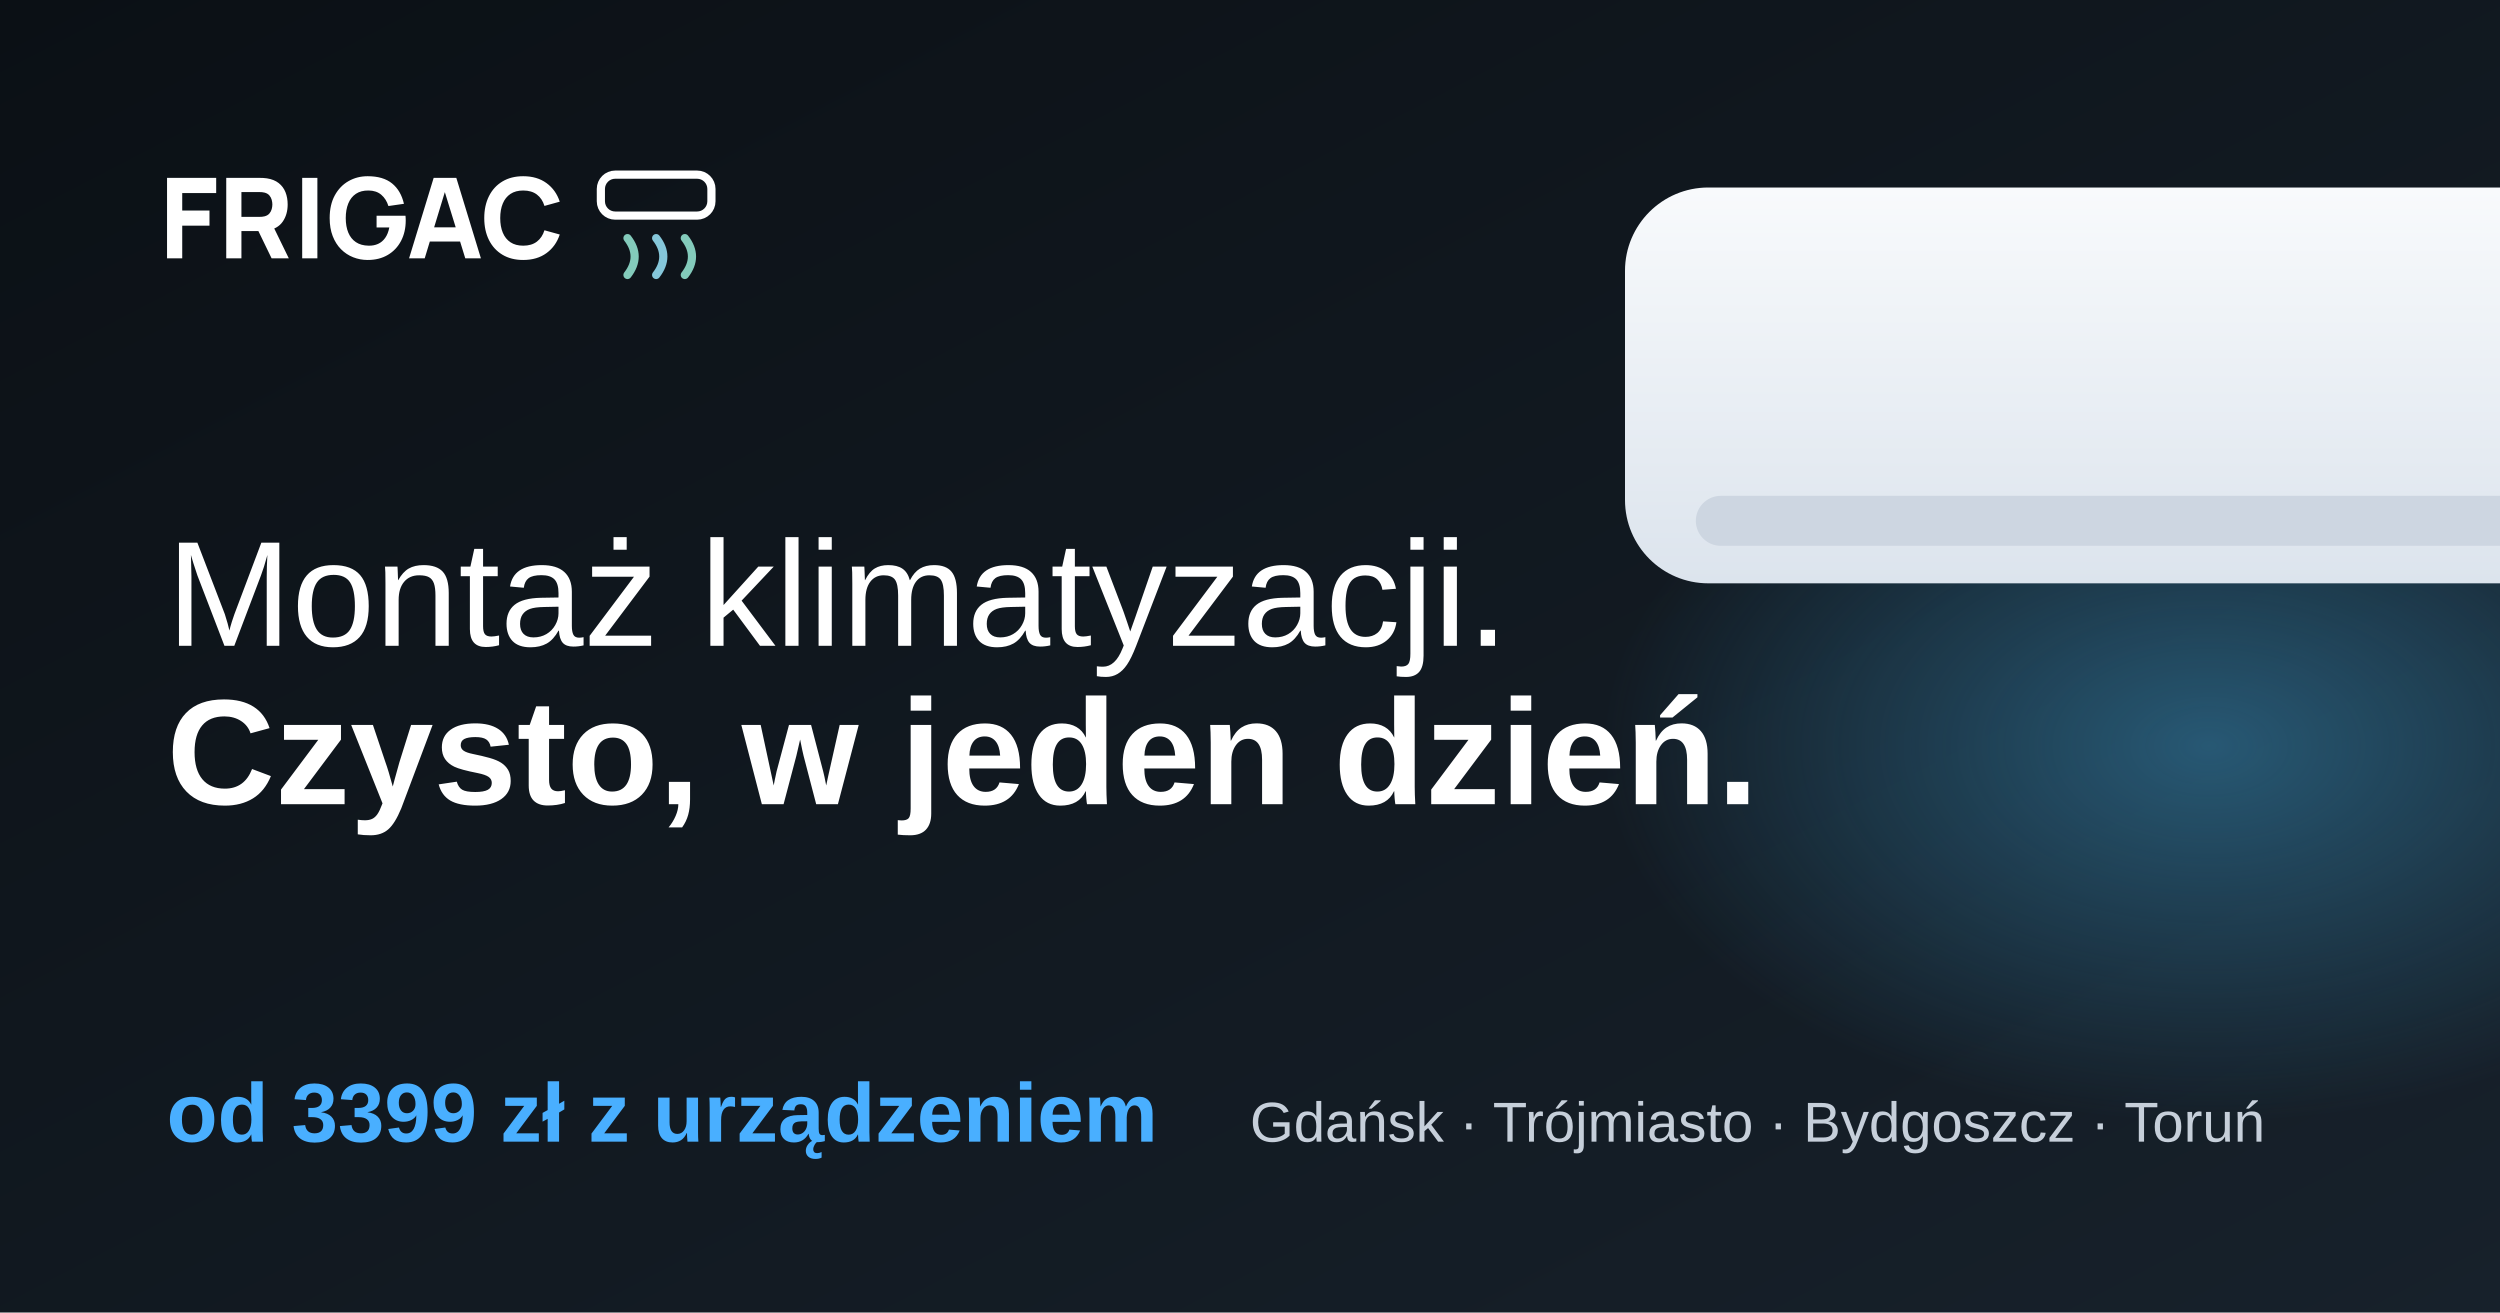
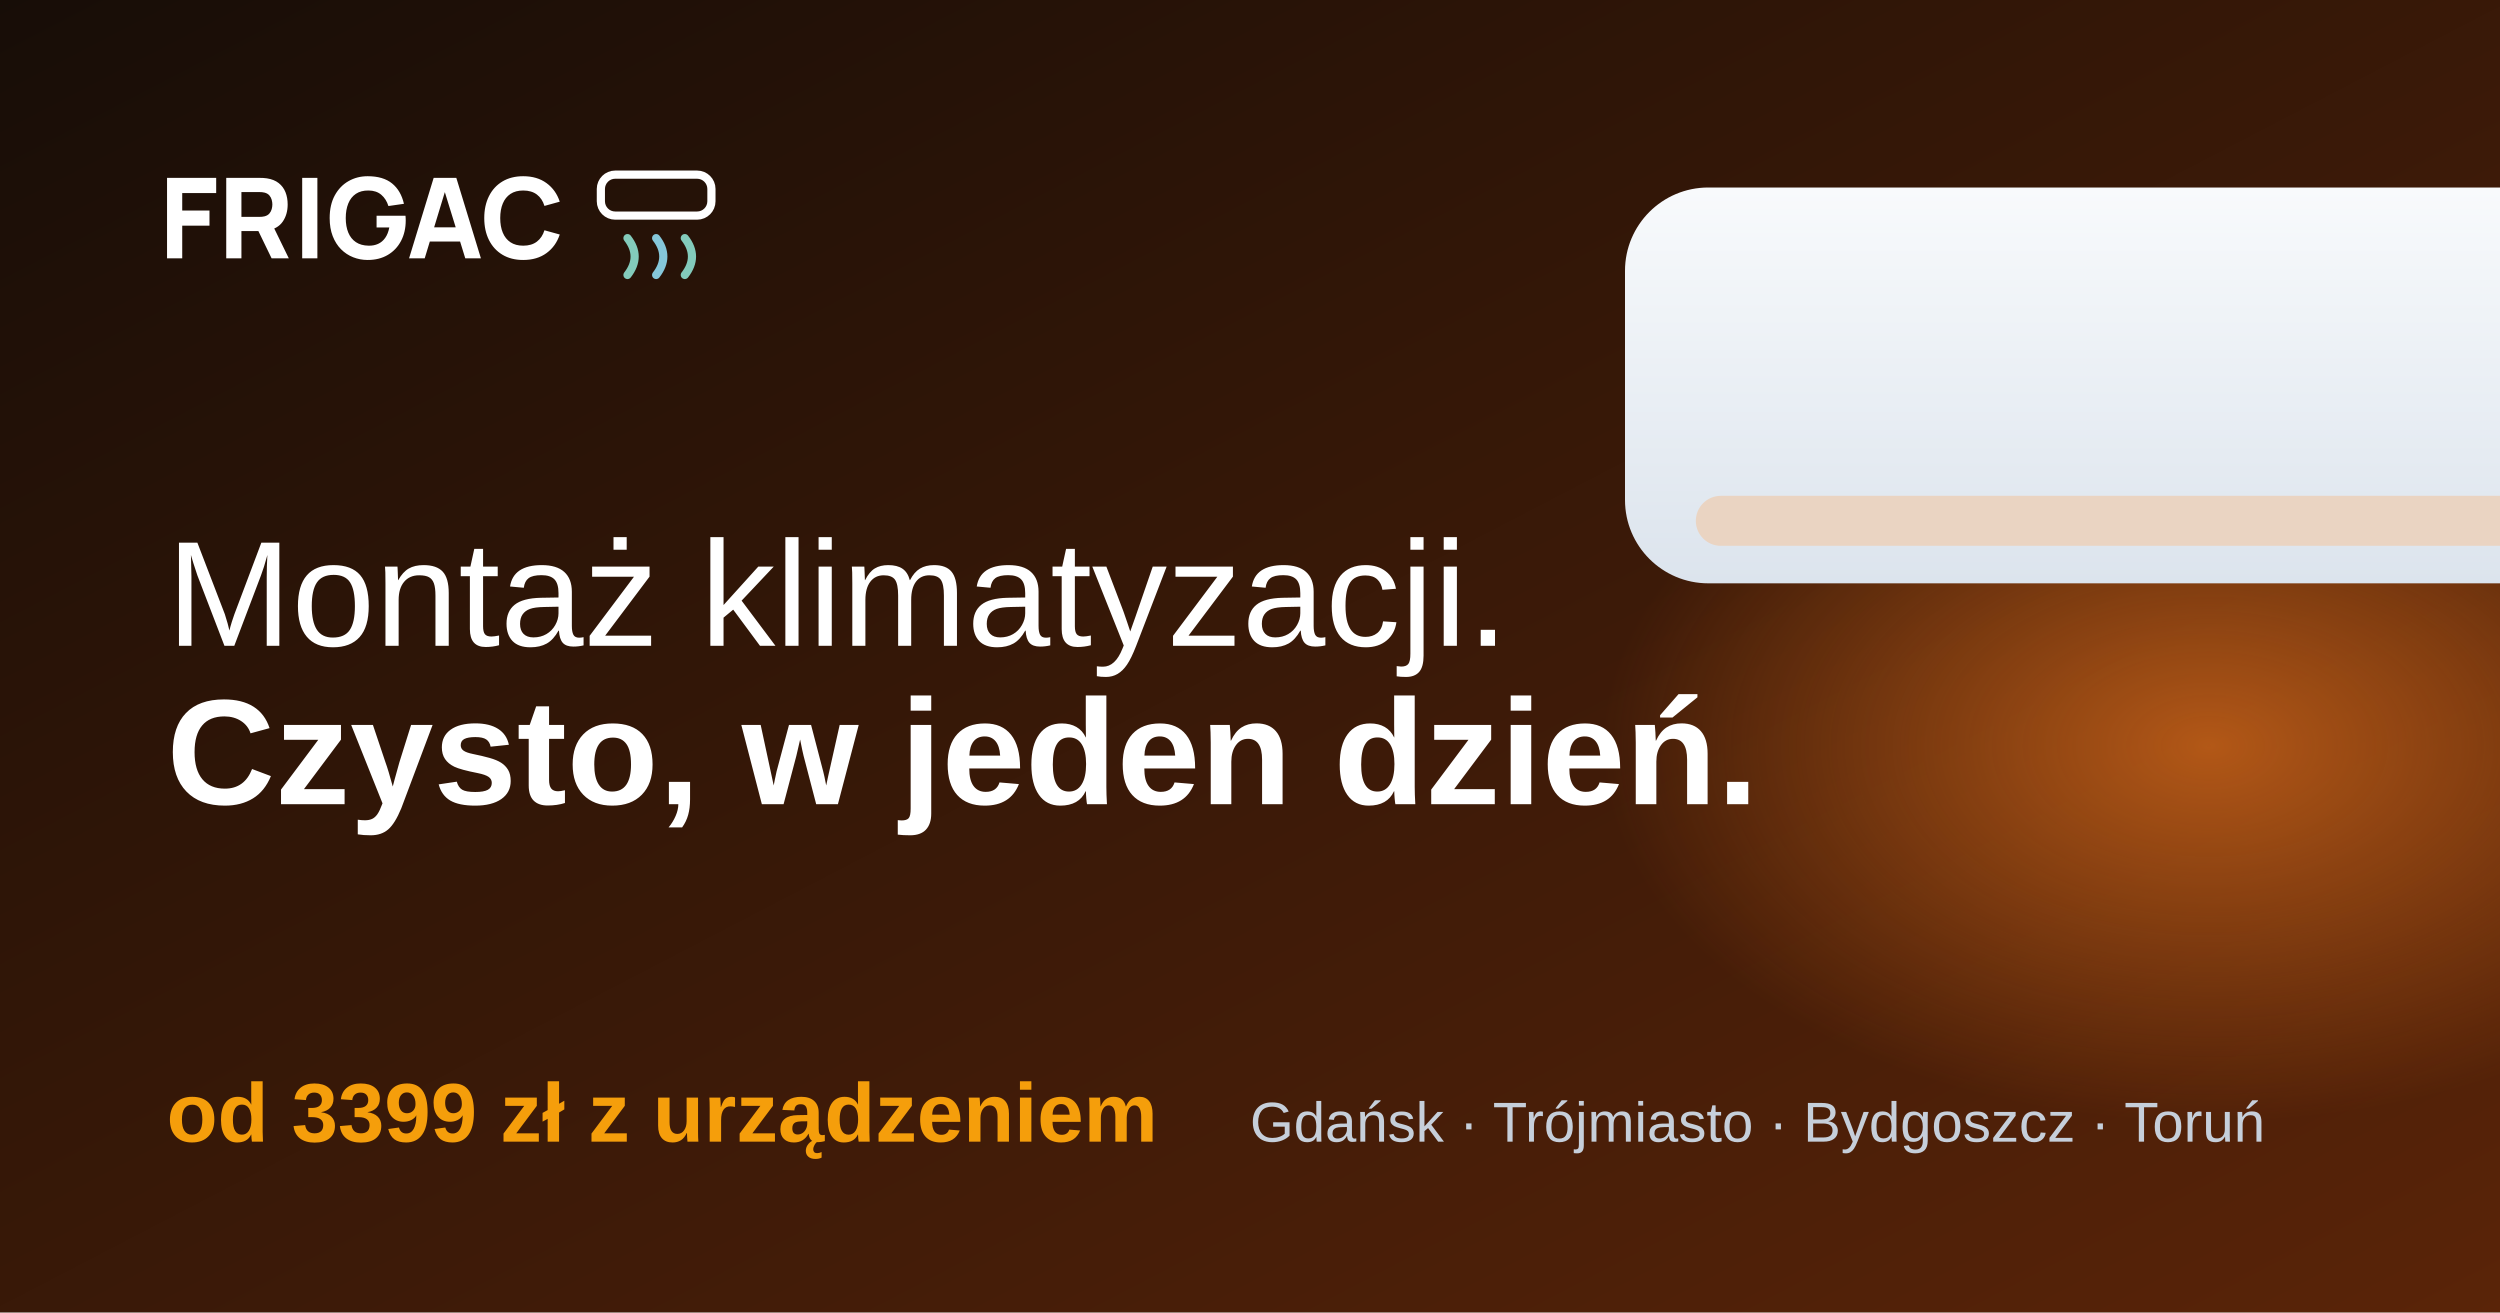
<svg xmlns="http://www.w3.org/2000/svg" width="1200" height="630" viewBox="0 0 1200 630">
  <defs>
    <linearGradient id="bg" x2="1" y2="1">
-       <stop stop-color="#0b1015" />
-       <stop offset="1" stop-color="#17212b" />
+       <stop stop-color="#170d07" />
+       <stop offset="1" stop-color="#5a2408" />
    </linearGradient>
    <linearGradient id="shell" x2="0" y2="1">
      <stop stop-color="#f8fafc" />
      <stop offset="1" stop-color="#dce4ed" />
    </linearGradient>
    <radialGradient id="air">
-       <stop stop-color="#337da4" stop-opacity=".62" />
-       <stop offset="1" stop-color="#337da4" stop-opacity="0" />
+       <stop stop-color="#f47b20" stop-opacity=".62" />
+       <stop offset="1" stop-color="#f47b20" stop-opacity="0" />
    </radialGradient>
  </defs>
  <rect width="1200" height="630" fill="url(#bg)" />
  <g transform="translate(80 64) scale(1.85)">
    <svg x="0" y="11" width="102" height="22.023" viewBox="5 24.5 264 57">
      <g id="svgGroup" stroke-linecap="round" fill-rule="nonzero" fill="#ffffff" stroke="none" stroke-width="0">
        <path d="M15.450 79.950L5.250 79.950L5.250 25.950L38.250 25.950L38.250 36.150L15.450 36.150L15.450 47.850L33.750 47.850L33.750 58.050L15.450 58.050L15.450 79.950ZM55.204 79.950L45.005 79.950L45.005 25.950L67.805 25.950Q68.592 25.950 69.923 26.006Q71.255 26.063 72.304 26.250L72.304 26.250Q77.142 27.000 80.236 29.438Q83.329 31.875 84.792 35.569Q86.255 39.263 86.255 43.800L86.255 43.800Q86.255 50.588 82.880 55.406Q79.505 60.225 72.304 61.350L72.304 61.350L67.805 61.650L55.204 61.650L55.204 79.950ZM87.005 79.950L75.454 79.950L64.805 57.975L75.304 55.950L87.005 79.950ZM55.204 35.475L55.204 52.125L67.355 52.125Q68.142 52.125 69.079 52.050Q70.017 51.975 70.804 51.750L70.804 51.750Q72.867 51.188 73.992 49.856Q75.117 48.525 75.548 46.894Q75.980 45.263 75.980 43.800L75.980 43.800Q75.980 42.338 75.548 40.706Q75.117 39.075 73.992 37.744Q72.867 36.413 70.804 35.850L70.804 35.850Q70.017 35.625 69.079 35.550Q68.142 35.475 67.355 35.475L67.355 35.475L55.204 35.475ZM106.209 79.950L96.009 79.950L96.009 25.950L106.209 25.950L106.209 79.950ZM139.964 81.075L139.964 81.075Q134.863 81.075 130.251 79.256Q125.638 77.438 122.095 73.875Q118.551 70.313 116.507 65.063Q114.463 59.813 114.463 52.950L114.463 52.950Q114.463 43.988 117.895 37.706Q121.326 31.425 127.120 28.125Q132.913 24.825 139.964 24.825L139.964 24.825Q150.388 24.825 156.351 29.663Q162.314 34.500 164.339 43.350L164.339 43.350L153.913 44.850Q152.451 40.125 149.132 37.294Q145.814 34.463 140.638 34.425L140.638 34.425Q135.501 34.350 132.089 36.638Q128.676 38.925 126.970 43.125Q125.263 47.325 125.263 52.950L125.263 52.950Q125.263 58.575 126.970 62.700Q128.676 66.825 132.089 69.112Q135.501 71.400 140.638 71.475L140.638 71.475Q144.126 71.550 146.957 70.275Q149.788 69 151.738 66.263Q153.689 63.525 154.513 59.250L154.513 59.250L145.964 59.250L145.964 51.375L165.388 51.375Q165.464 51.863 165.501 53.100Q165.538 54.338 165.538 54.525L165.538 54.525Q165.538 62.288 162.388 68.288Q159.238 74.288 153.501 77.681Q147.763 81.075 139.964 81.075ZM178.293 79.950L167.793 79.950L184.293 25.950L199.518 25.950L216.018 79.950L205.518 79.950L190.818 32.325L192.768 32.325L178.293 79.950ZM206.193 68.700L177.693 68.700L177.693 59.175L206.193 59.175L206.193 68.700ZM244.448 81.075L244.448 81.075Q236.347 81.075 230.479 77.550Q224.610 74.025 221.441 67.688Q218.273 61.350 218.273 52.950L218.273 52.950Q218.273 44.550 221.441 38.213Q224.610 31.875 230.479 28.350Q236.347 24.825 244.448 24.825L244.448 24.825Q253.748 24.825 260.066 29.438Q266.385 34.050 268.973 41.925L268.973 41.925L258.697 44.775Q257.197 39.863 253.635 37.144Q250.072 34.425 244.448 34.425L244.448 34.425Q239.310 34.425 235.879 36.713Q232.448 39.000 230.722 43.163Q228.998 47.325 228.998 52.950L228.998 52.950Q228.998 58.575 230.722 62.738Q232.448 66.900 235.879 69.188Q239.310 71.475 244.448 71.475L244.448 71.475Q250.072 71.475 253.635 68.737Q257.197 66 258.697 61.125L258.697 61.125L268.973 63.975Q266.385 71.850 260.066 76.463Q253.748 81.075 244.448 81.075Z" />
      </g>
    </svg>
    <svg x="110" y="8" width="34" height="32" viewBox="0 0 64 60" fill="none">
      <rect x="5" y="5" width="54" height="20" rx="7" stroke="#ffffff" stroke-width="4" />
      <g fill="none" stroke-width="4" stroke-linecap="round">
        <path d="M18 36Q25 45 18 54" stroke="#83cbbb" />
        <path d="M32 36Q39 45 32 54" stroke="#85c7da" />
        <path d="M46 36Q53 45 46 54" stroke="#83cbbb" />
      </g>
    </svg>
  </g>
  <ellipse cx="1060" cy="358" rx="290" ry="180" fill="url(#air)" />
  <rect x="780" y="90" width="540" height="190" rx="40" fill="url(#shell)" />
-   <rect x="814" y="238" width="480" height="24" rx="12" fill="#cdd6e1" />
+   <rect x="814" y="238" width="480" height="24" rx="12" fill="#ead4c2" />
  <g fill="white" font-family="Arial, sans-serif">
    <text x="80" y="310" font-size="72">Montaż klimatyzacji.</text>
    <text x="80" y="386" font-size="72" font-weight="700">Czysto, w jeden dzień.</text>
-     <text x="80" y="548" font-size="40" font-weight="700" fill="#49afff">od 3399 zł z urządzeniem</text>
+     <text x="80" y="548" font-size="40" font-weight="700" fill="#f59e0b">od 3399 zł z urządzeniem</text>
    <text x="600" y="548" font-size="27" fill="#c6cfda">Gdańsk · Trójmiasto · Bydgoszcz · Toruń</text>
  </g>
</svg>
